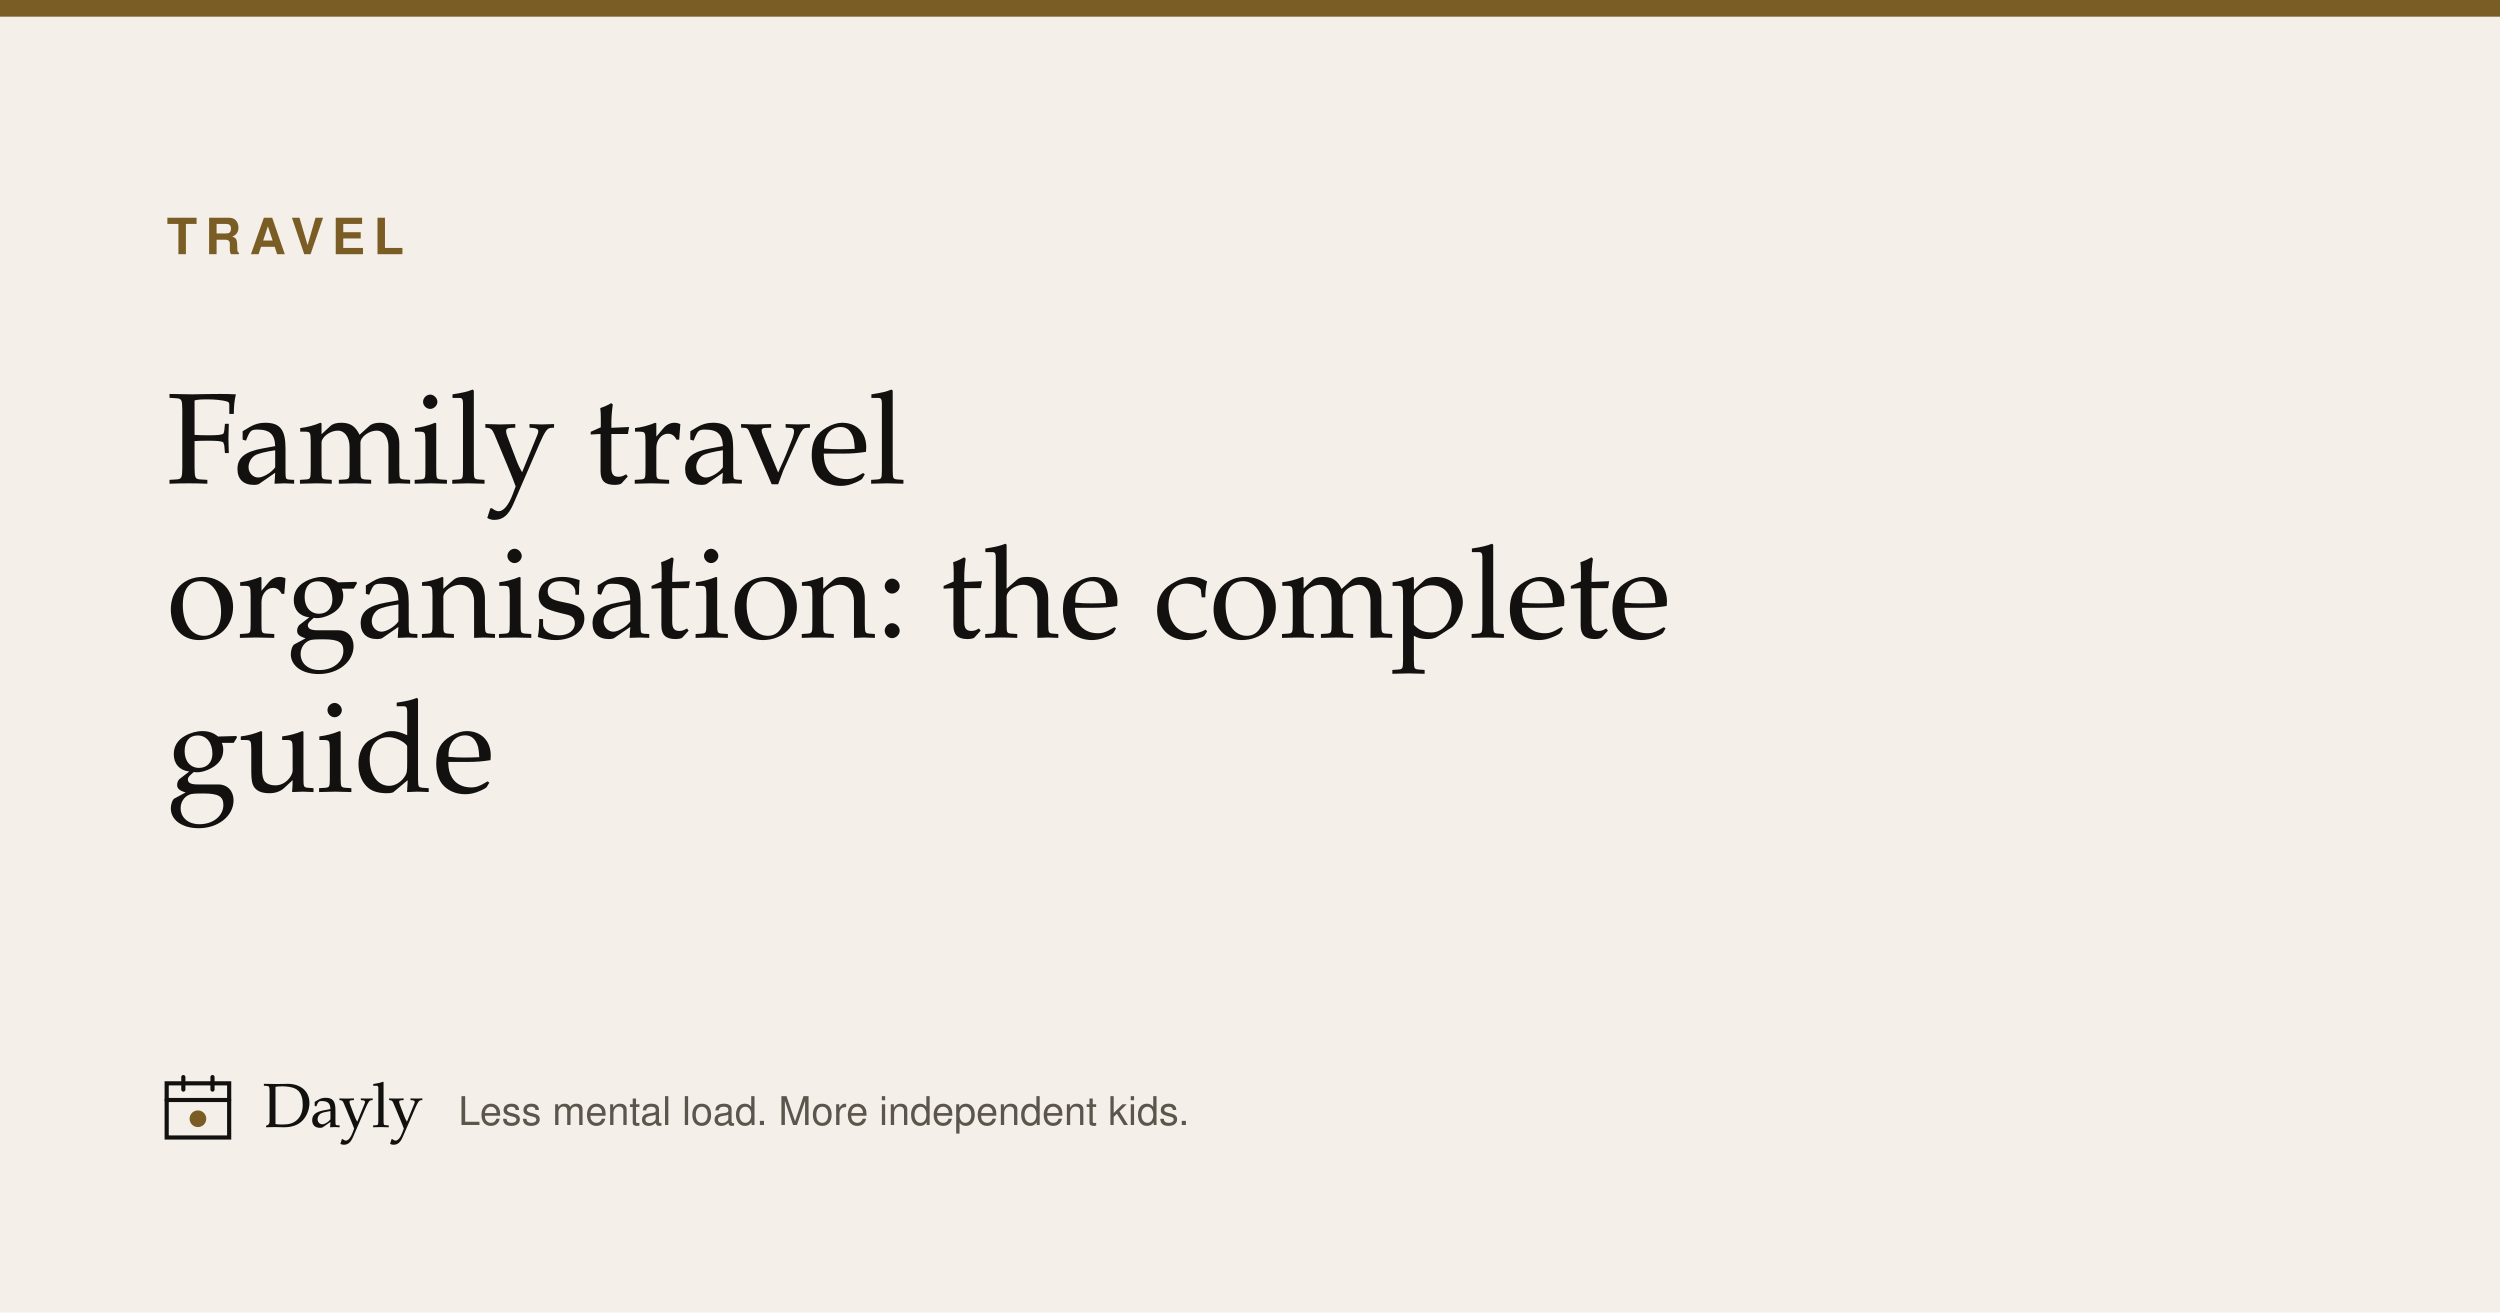
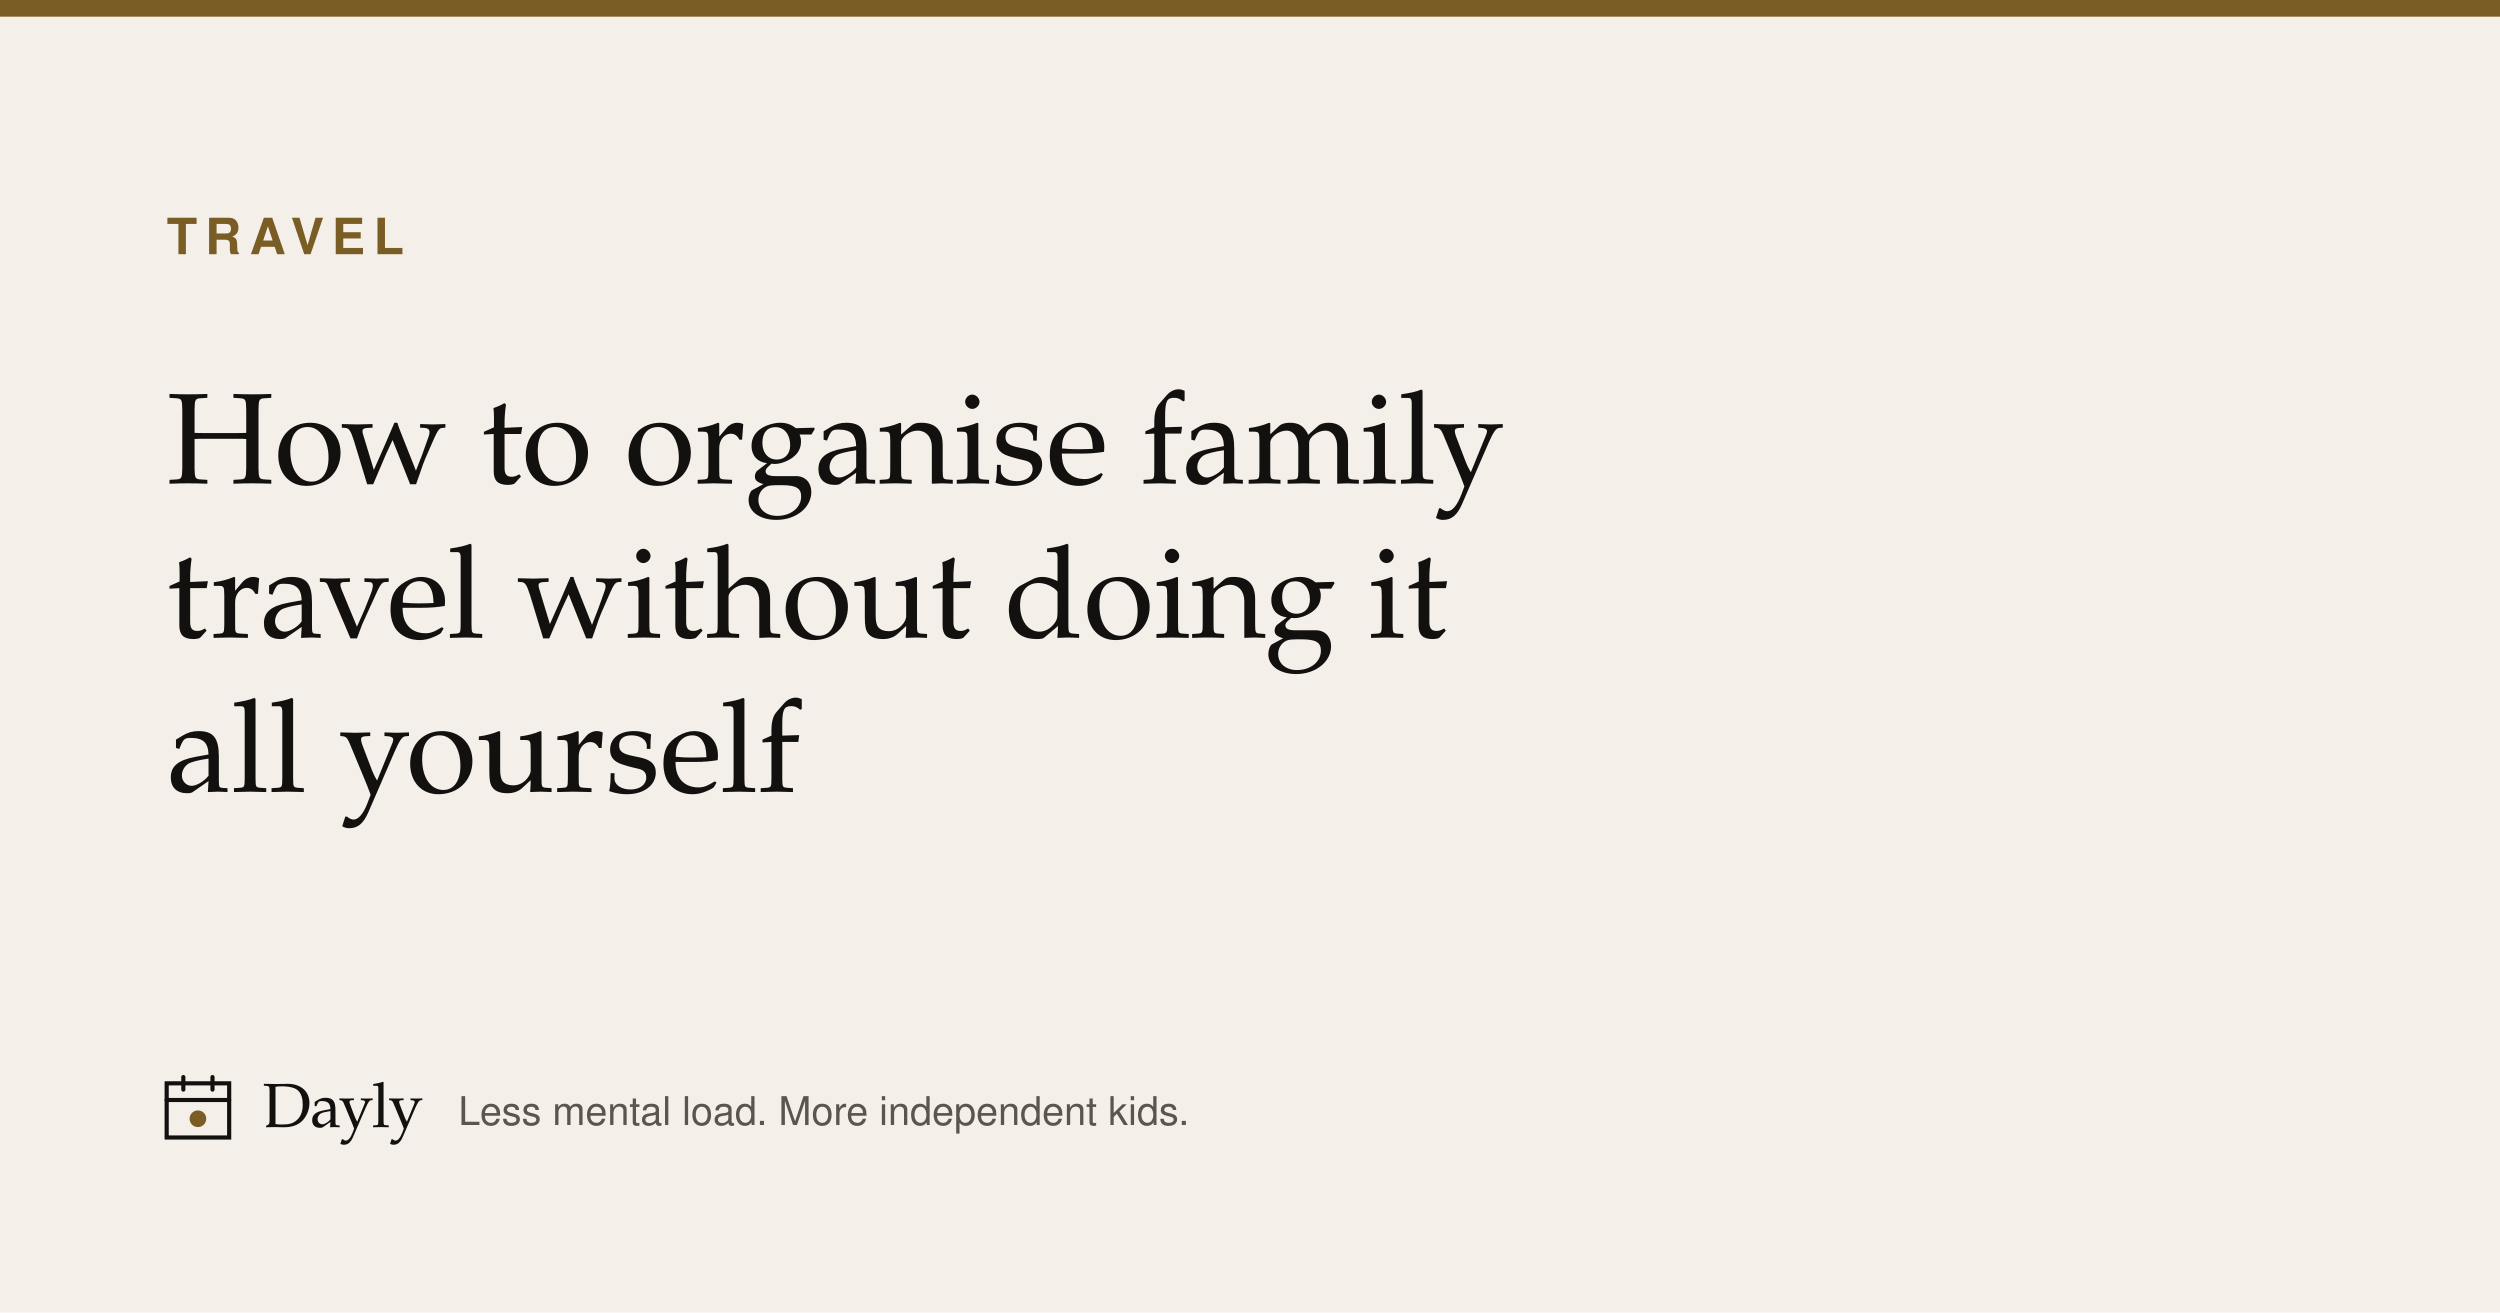
<svg xmlns="http://www.w3.org/2000/svg" width="1200" height="630" viewBox="0 0 1200 630">
  <rect width="1200" height="630" fill="#f4f0e9" />
  <rect x="0" y="0" width="1200" height="8" fill="#7a5d24" />
  <g font-family="Iowan Old Style, Palatino, Georgia, serif" fill="#131110">
-     <text x="80" y="232" font-size="62">Family travel</text>
-     <text x="80" y="306" font-size="62">organisation: the complete</text>
-     <text x="80" y="380" font-size="62">guide</text>
+     <text x="80" y="232" font-size="62">How to organise family</text>
+     <text x="80" y="306" font-size="62">travel without doing it</text>
+     <text x="80" y="380" font-size="62">all yourself</text>
  </g>
  <text x="80" y="122" font-family="-apple-system, Helvetica, Arial, sans-serif" font-size="24" letter-spacing="4" font-weight="600" fill="#7a5d24">TRAVEL</text>
  <g transform="translate(80,520)">
    <rect x="0" y="0" width="30" height="26" fill="none" stroke="#131110" stroke-width="2" />
    <path d="M0 8h30M8 -3v6M22 -3v6" stroke="#131110" stroke-width="2" stroke-linecap="round" />
    <circle cx="15" cy="17" r="4" fill="#7a5d24" />
    <text x="46" y="21" font-family="Iowan Old Style, Palatino, Georgia, serif" font-size="30" fill="#131110">Dayly</text>
    <text x="140" y="20" font-family="-apple-system, Helvetica, Arial, sans-serif" font-size="19" fill="#5b554c">Less mental load. More independent kids.</text>
  </g>
</svg>
